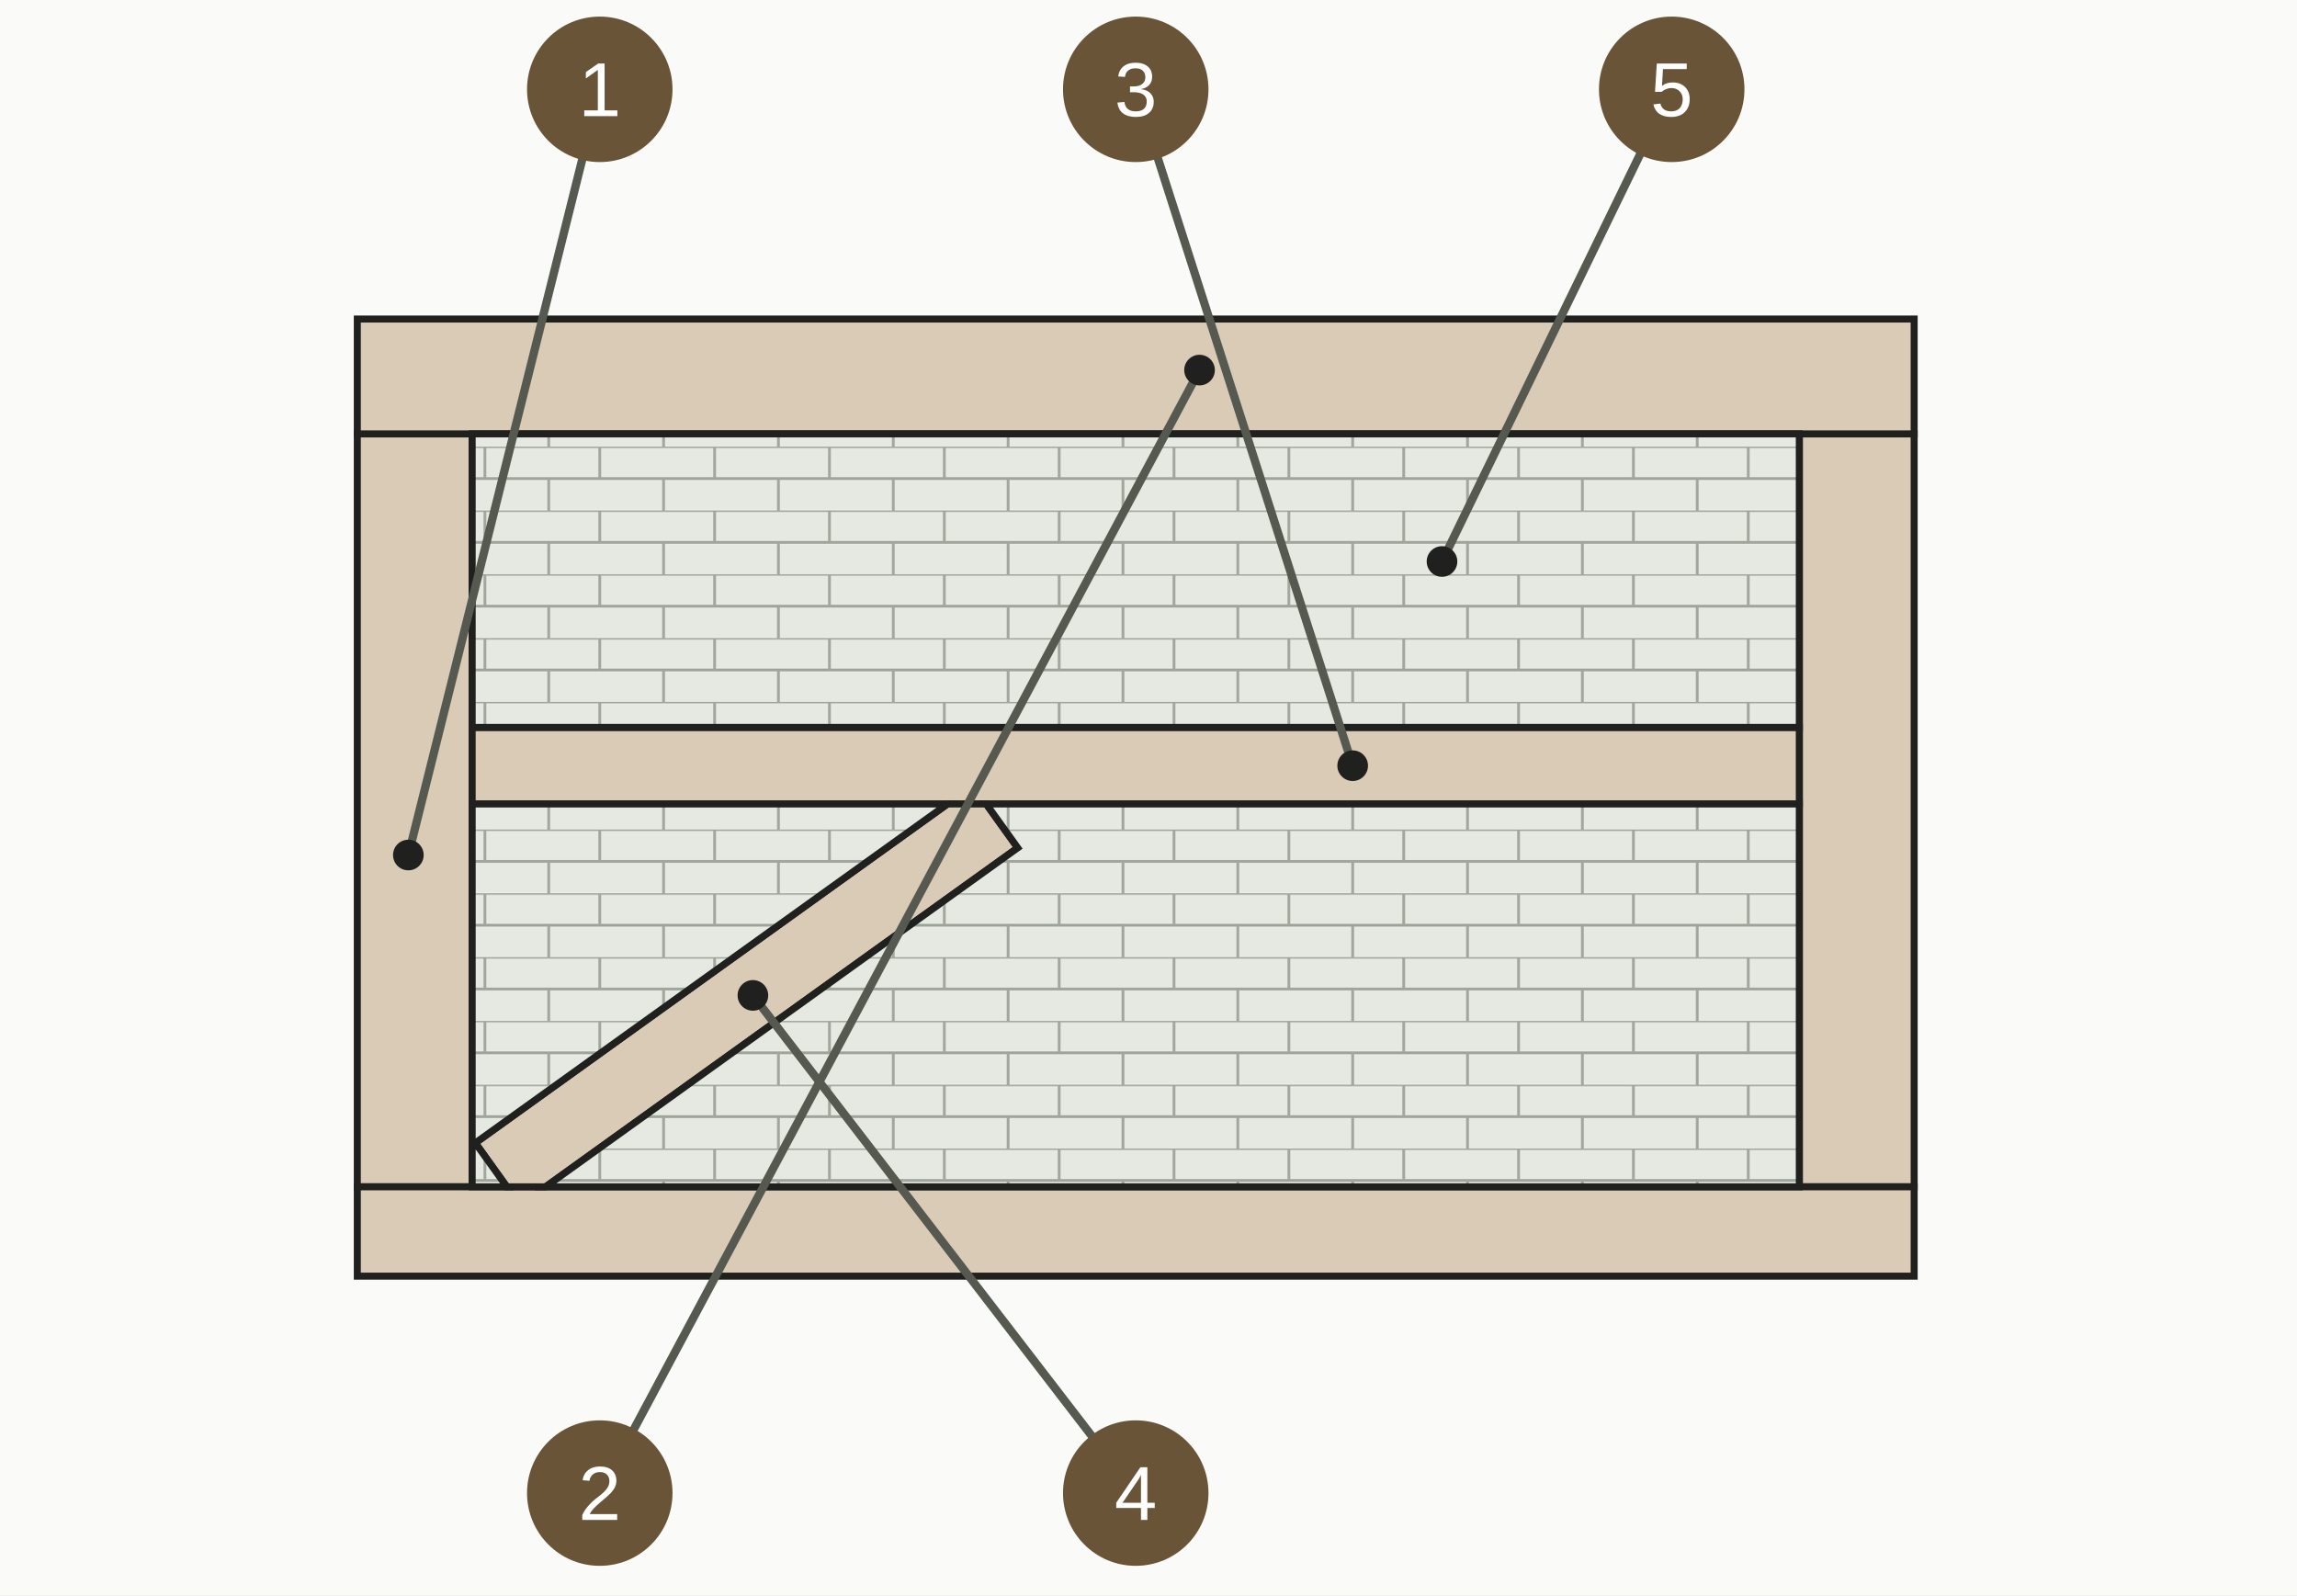
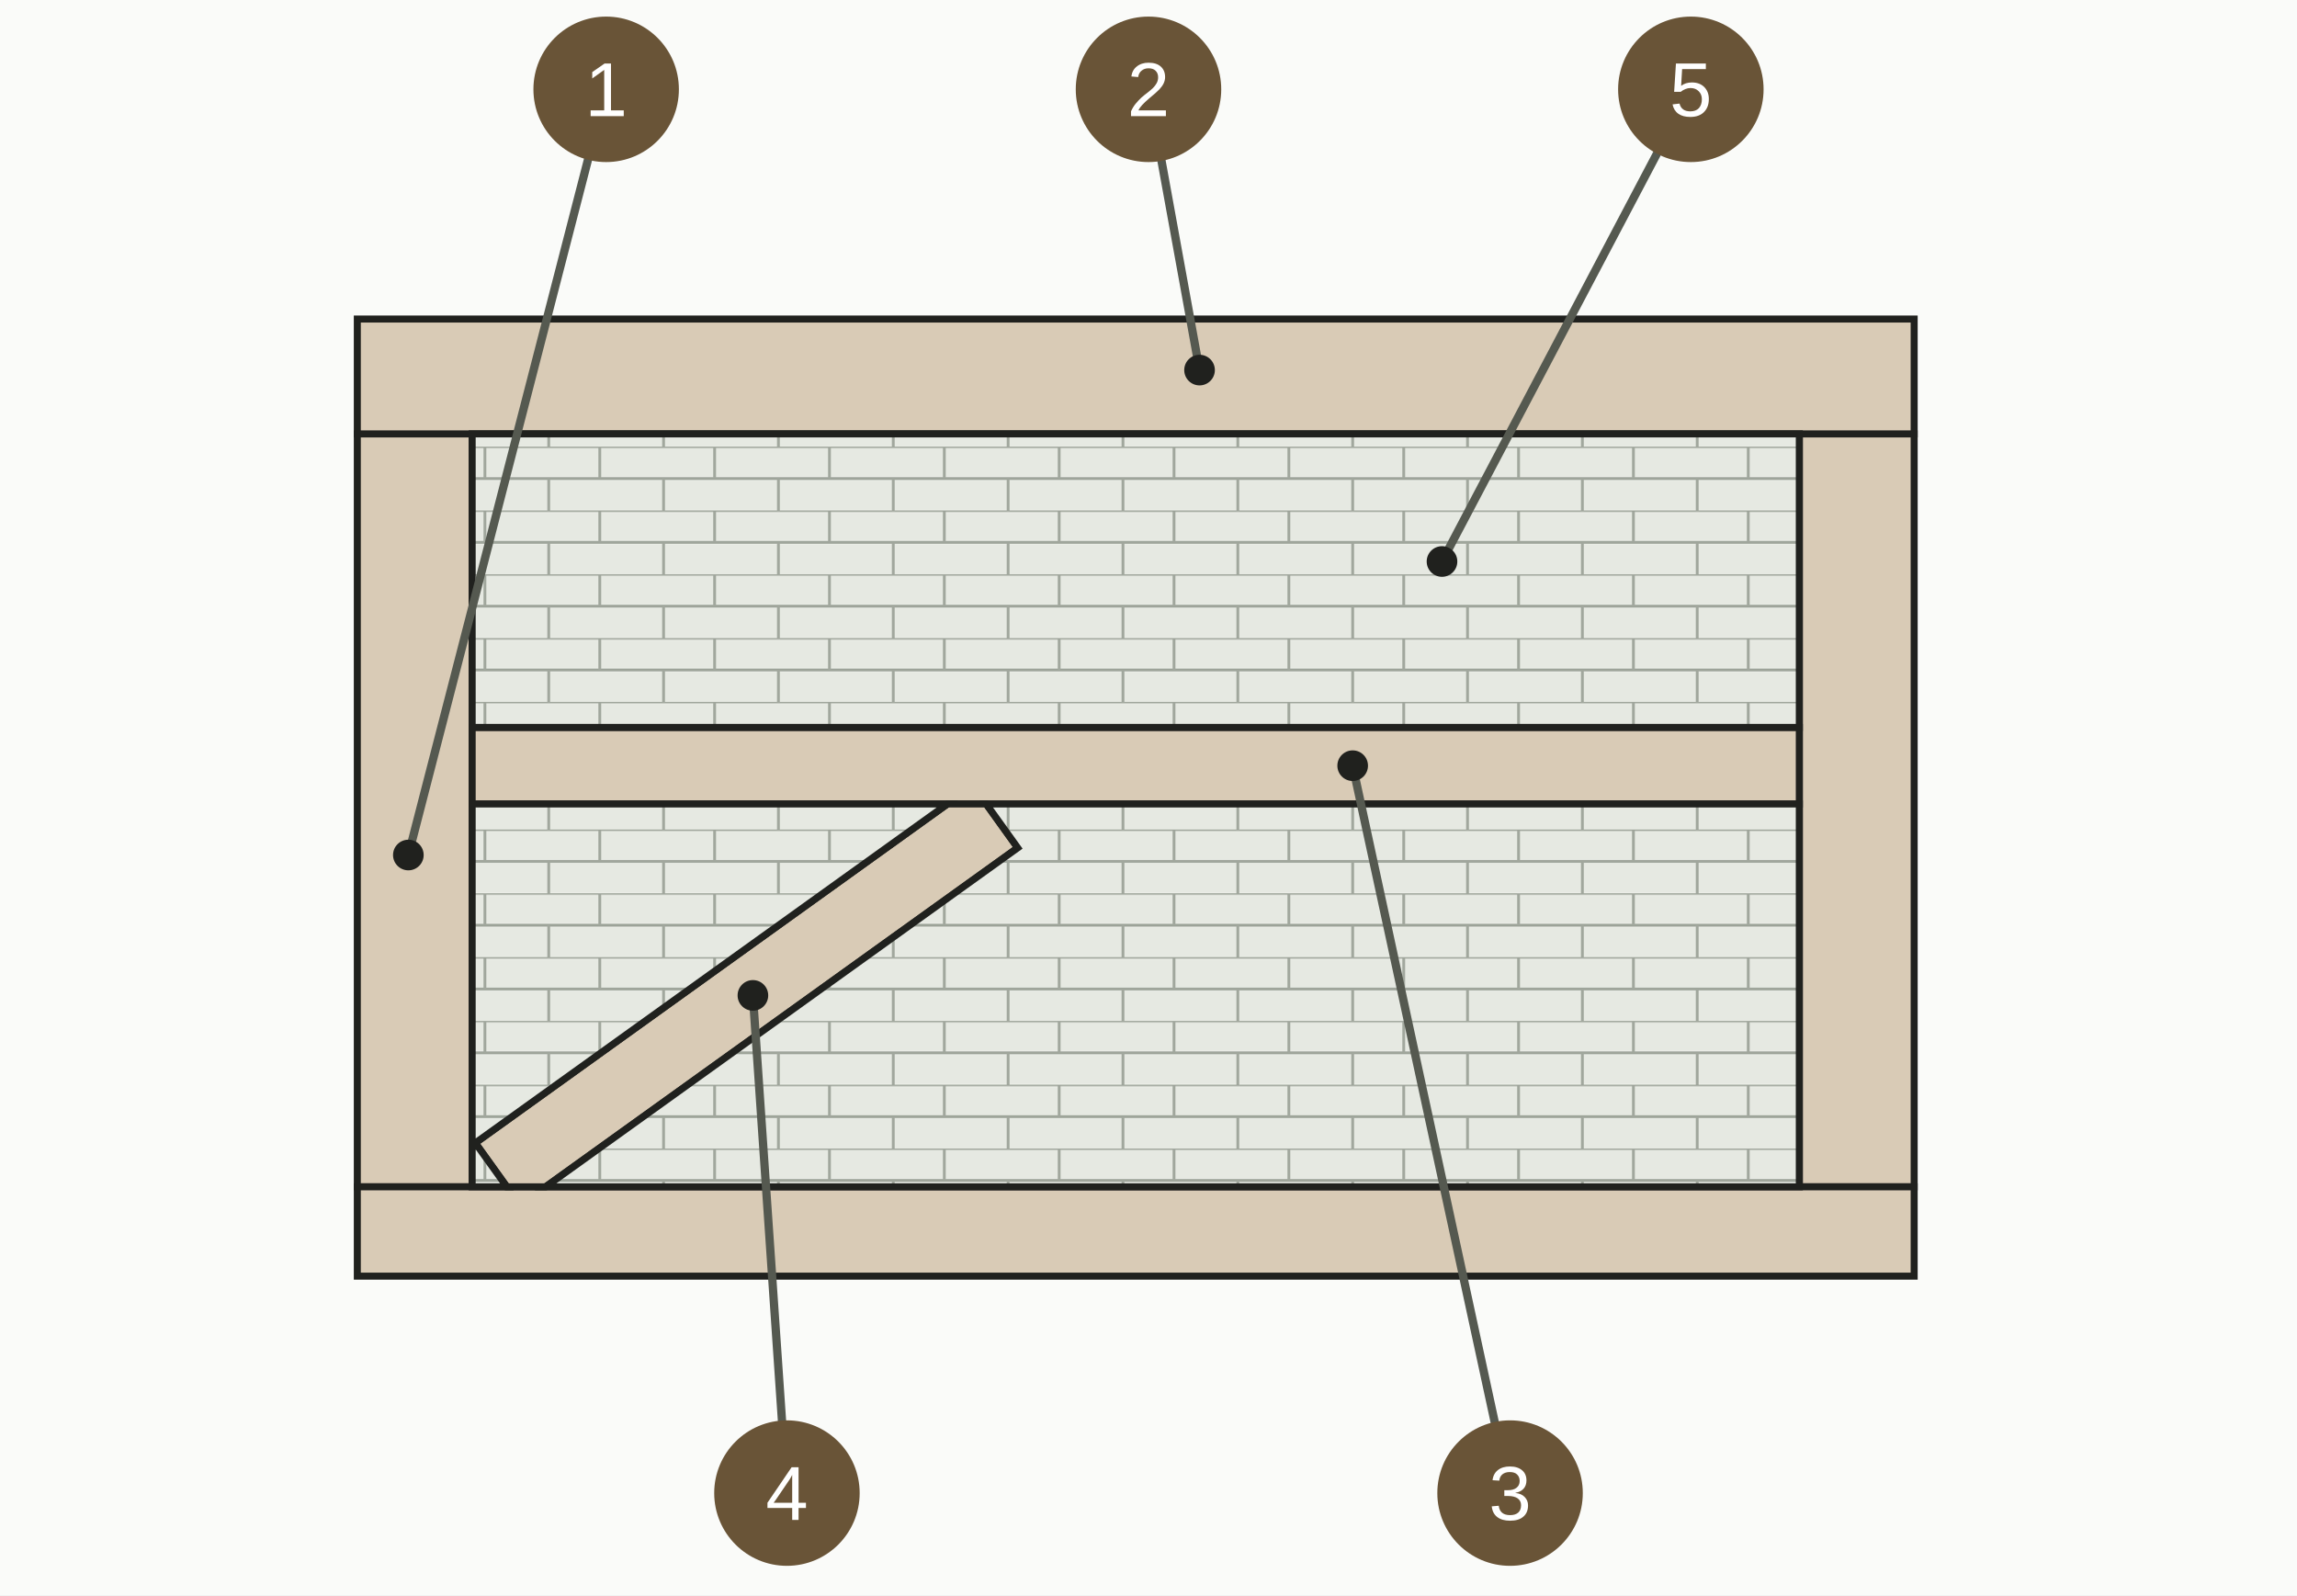
<svg xmlns="http://www.w3.org/2000/svg" viewBox="0 0 180 125" role="img">
  <defs>
    <pattern id="bindingsvaerk-0-mur" width="9" height="5" patternUnits="userSpaceOnUse">
      <rect width="9" height="5" fill="#e6e9e2" />
      <path d="M0 0H9 M0 2.5H9 M2 0V2.5 M7 2.5V5" stroke="#a1a79d" stroke-width=".22" fill="none" />
    </pattern>
    <pattern id="bindingsvaerk-0-uld" width="5" height="6" patternUnits="userSpaceOnUse">
      <rect width="5" height="6" fill="#ece3cc" />
      <path d="M0 6L2.5 0L5 6" stroke="#a89a76" stroke-width=".25" fill="none" />
    </pattern>
    <pattern id="bindingsvaerk-0-tilfoejet" width="4" height="4" patternUnits="userSpaceOnUse">
      <rect width="4" height="4" fill="#eddcba" />
      <path d="M0 4L4 0" stroke="#806747" stroke-width=".28" />
    </pattern>
  </defs>
  <rect width="180" height="125" fill="#fafbf9" />
  <path d="M28.000,34.000 L28.000,93.000 L37.000,93.000 L37.000,34.000Z" fill="#d9cbb6" fill-rule="evenodd" stroke="#20211e" stroke-width=".55" />
  <path d="M141.000,34.000 L141.000,93.000 L150.000,93.000 L150.000,34.000Z" fill="#d9cbb6" fill-rule="evenodd" stroke="#20211e" stroke-width=".55" />
  <path d="M28.000,25.000 L28.000,34.000 L150.000,34.000 L150.000,25.000Z" fill="#d9cbb6" fill-rule="evenodd" stroke="#20211e" stroke-width=".55" />
  <path d="M28.000,93.000 L28.000,100.000 L150.000,100.000 L150.000,93.000Z" fill="#d9cbb6" fill-rule="evenodd" stroke="#20211e" stroke-width=".55" />
  <path d="M37.000,57.000 L37.000,63.000 L141.000,63.000 L141.000,57.000Z" fill="#d9cbb6" fill-rule="evenodd" stroke="#20211e" stroke-width=".55" />
  <path d="M74.249,63.000 L37.250,89.563 L39.718,93.000 L42.751,93.000 L79.750,66.437 L77.282,63.000Z" fill="#d9cbb6" fill-rule="evenodd" stroke="#20211e" stroke-width=".55" />
  <path d="M37.000,34.000 L37.000,57.000 L141.000,57.000 L141.000,34.000Z" fill="url(#bindingsvaerk-0-mur)" fill-rule="evenodd" stroke="#20211e" stroke-width=".55" />
  <path d="M79.750,66.437 L42.751,93.000 L141.000,93.000 L141.000,63.000 L77.282,63.000Z" fill="url(#bindingsvaerk-0-mur)" fill-rule="evenodd" stroke="#20211e" stroke-width=".55" />
  <path d="M37.000,93.000 L39.718,93.000 L37.250,89.563 L74.249,63.000 L37.000,63.000Z" fill="url(#bindingsvaerk-0-mur)" fill-rule="evenodd" stroke="#20211e" stroke-width=".55" />
  <g>
-     <path d="M47.0 7 L32 67" fill="none" stroke="#555950" stroke-width=".65" />
+     <path d="M47.5 7 L32 67" fill="none" stroke="#555950" stroke-width=".65" />
    <circle cx="32" cy="67" r="1.2" fill="#20211e" />
-     <circle cx="47.0" cy="7" r="5.7" fill="#695437" />
-     <text x="47.0" y="9.1" text-anchor="middle" fill="white" font-size="6" font-family="Arial,sans-serif">1</text>
+     <circle cx="47.5" cy="7" r="5.7" fill="#695437" />
+     <text x="47.5" y="9.1" text-anchor="middle" fill="white" font-size="6" font-family="Arial,sans-serif">1</text>
  </g>
  <g>
-     <path d="M47.0 117 L94 29" fill="none" stroke="#555950" stroke-width=".65" />
+     <path d="M90.0 7 L94 29" fill="none" stroke="#555950" stroke-width=".65" />
    <circle cx="94" cy="29" r="1.2" fill="#20211e" />
-     <circle cx="47.0" cy="117" r="5.7" fill="#695437" />
-     <text x="47.0" y="119.1" text-anchor="middle" fill="white" font-size="6" font-family="Arial,sans-serif">2</text>
+     <circle cx="90.0" cy="7" r="5.7" fill="#695437" />
+     <text x="90.0" y="9.1" text-anchor="middle" fill="white" font-size="6" font-family="Arial,sans-serif">2</text>
  </g>
  <g>
-     <path d="M89.0 7 L106 60" fill="none" stroke="#555950" stroke-width=".65" />
+     <path d="M118.333 117 L106 60" fill="none" stroke="#555950" stroke-width=".65" />
    <circle cx="106" cy="60" r="1.2" fill="#20211e" />
-     <circle cx="89.0" cy="7" r="5.7" fill="#695437" />
-     <text x="89.0" y="9.1" text-anchor="middle" fill="white" font-size="6" font-family="Arial,sans-serif">3</text>
+     <circle cx="118.333" cy="117" r="5.7" fill="#695437" />
+     <text x="118.333" y="119.1" text-anchor="middle" fill="white" font-size="6" font-family="Arial,sans-serif">3</text>
  </g>
  <g>
-     <path d="M89.0 117 L59 78" fill="none" stroke="#555950" stroke-width=".65" />
+     <path d="M61.667 117 L59 78" fill="none" stroke="#555950" stroke-width=".65" />
    <circle cx="59" cy="78" r="1.2" fill="#20211e" />
-     <circle cx="89.0" cy="117" r="5.7" fill="#695437" />
-     <text x="89.0" y="119.1" text-anchor="middle" fill="white" font-size="6" font-family="Arial,sans-serif">4</text>
+     <circle cx="61.667" cy="117" r="5.7" fill="#695437" />
+     <text x="61.667" y="119.1" text-anchor="middle" fill="white" font-size="6" font-family="Arial,sans-serif">4</text>
  </g>
  <g>
-     <path d="M131.0 7 L113 44" fill="none" stroke="#555950" stroke-width=".65" />
+     <path d="M132.5 7 L113 44" fill="none" stroke="#555950" stroke-width=".65" />
    <circle cx="113" cy="44" r="1.2" fill="#20211e" />
-     <circle cx="131.0" cy="7" r="5.7" fill="#695437" />
-     <text x="131.0" y="9.1" text-anchor="middle" fill="white" font-size="6" font-family="Arial,sans-serif">5</text>
+     <circle cx="132.5" cy="7" r="5.7" fill="#695437" />
+     <text x="132.5" y="9.1" text-anchor="middle" fill="white" font-size="6" font-family="Arial,sans-serif">5</text>
  </g>
</svg>
